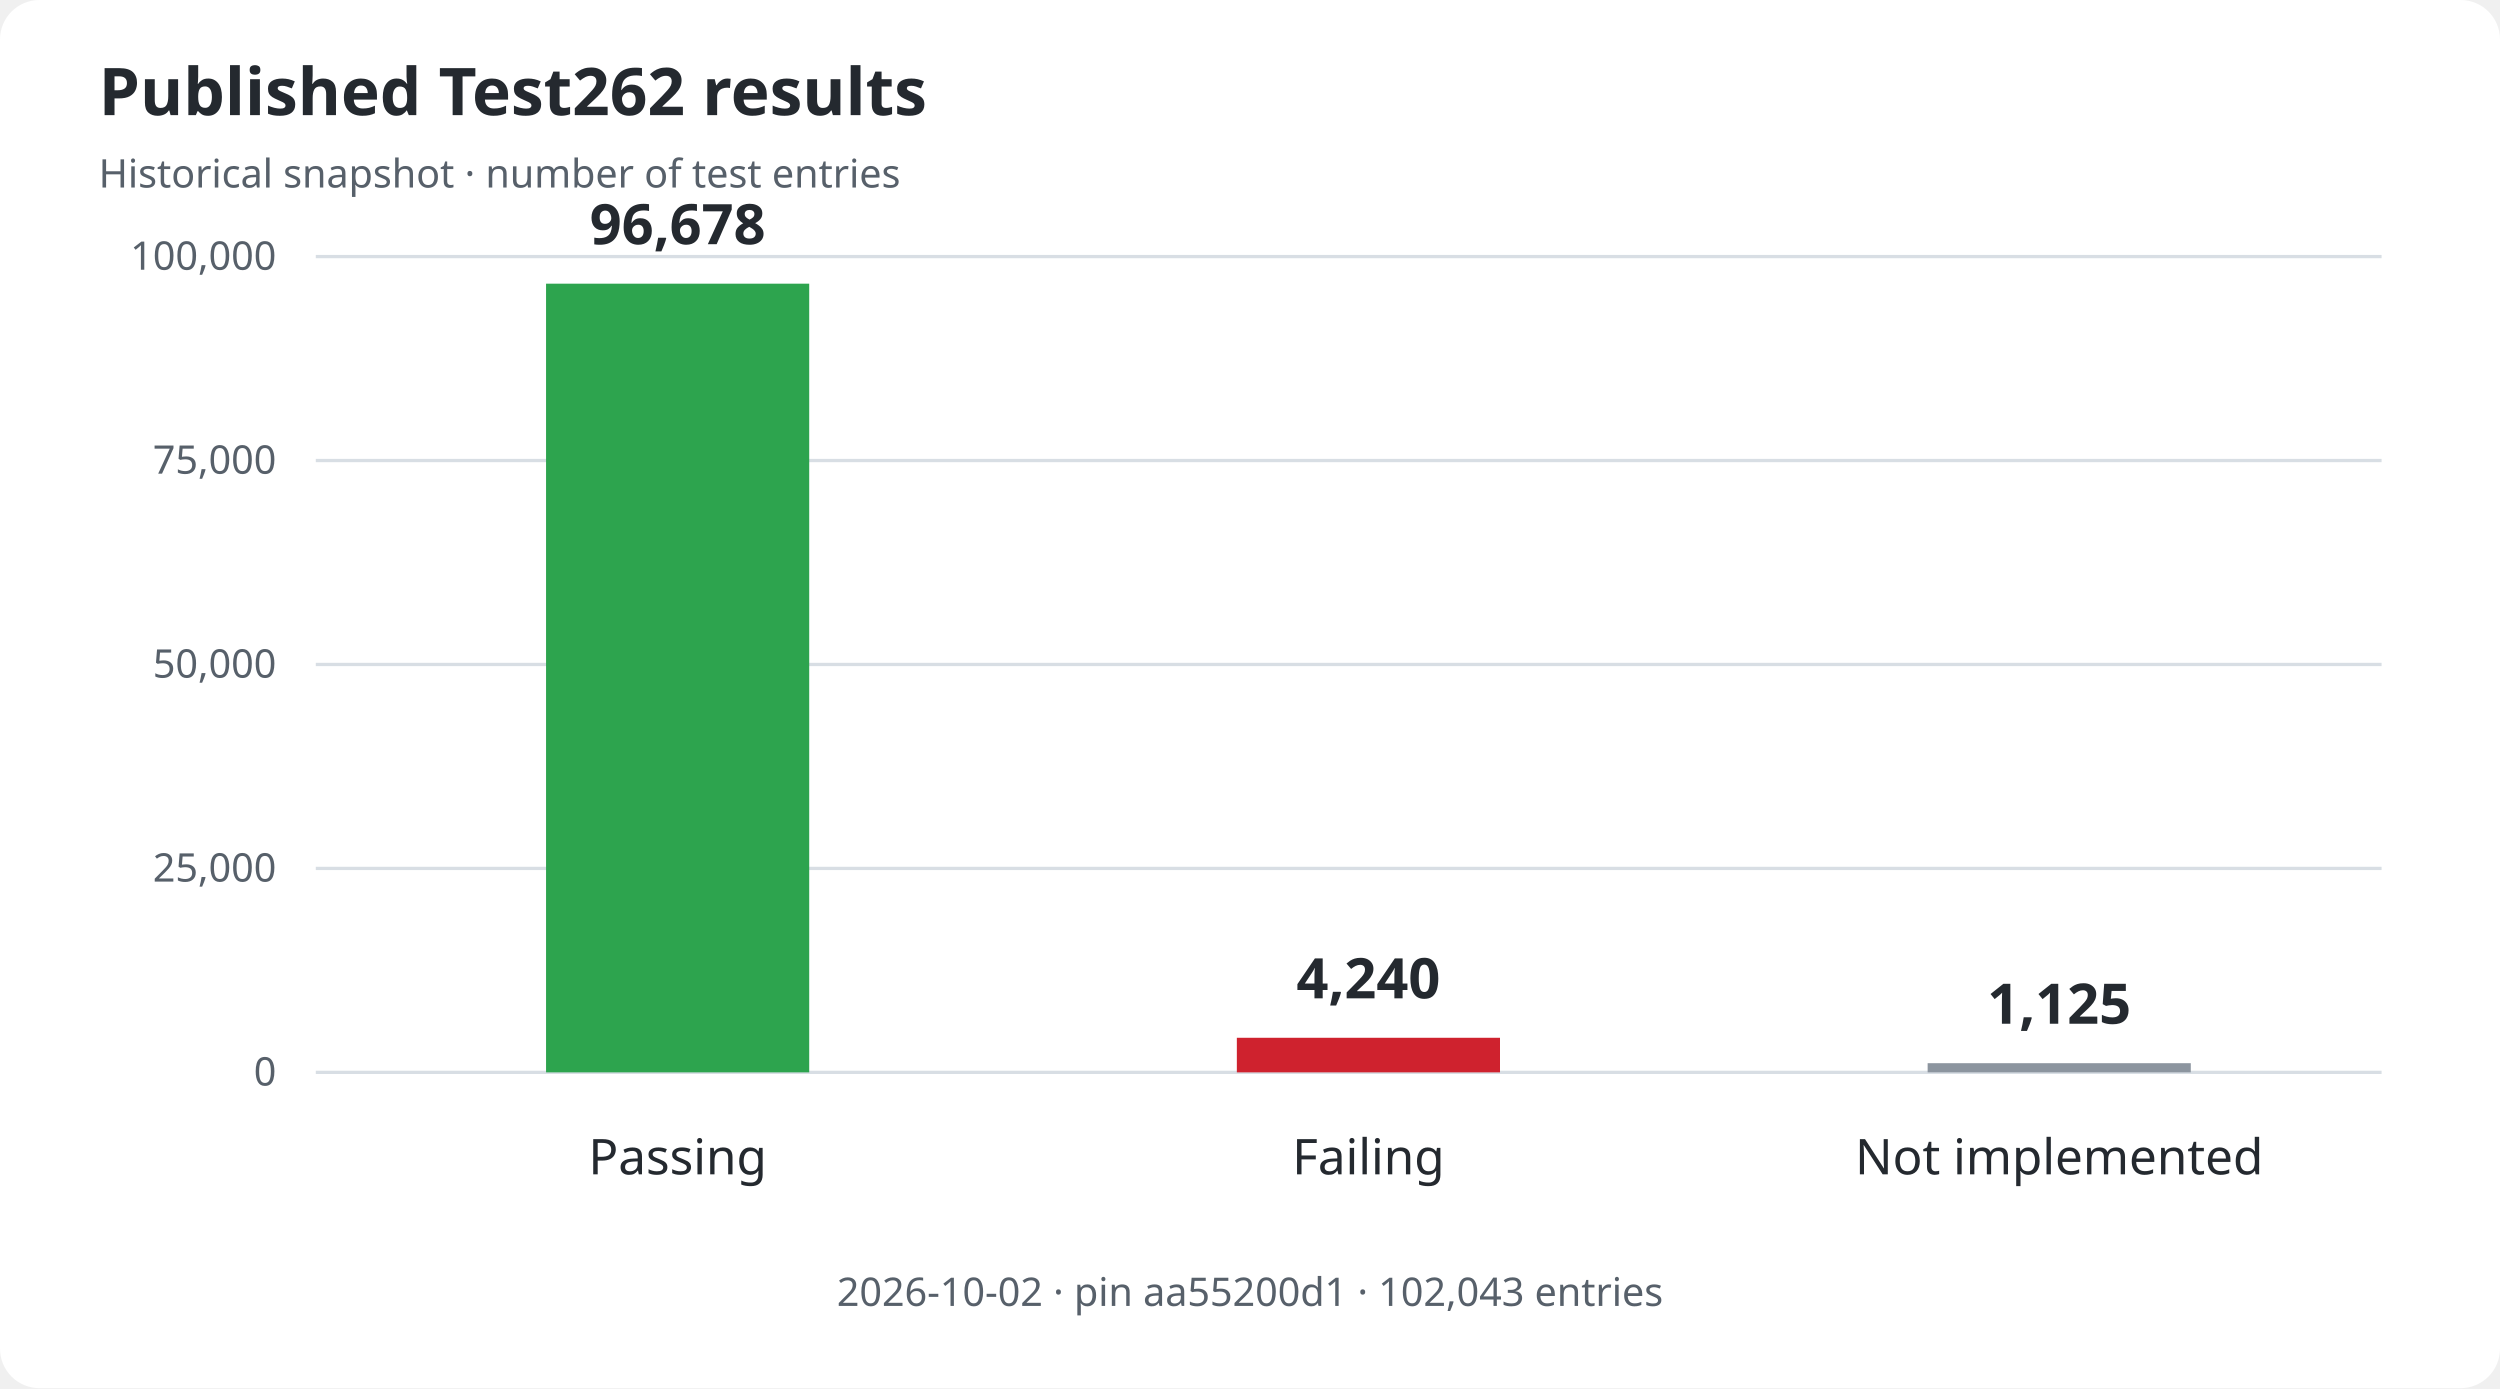
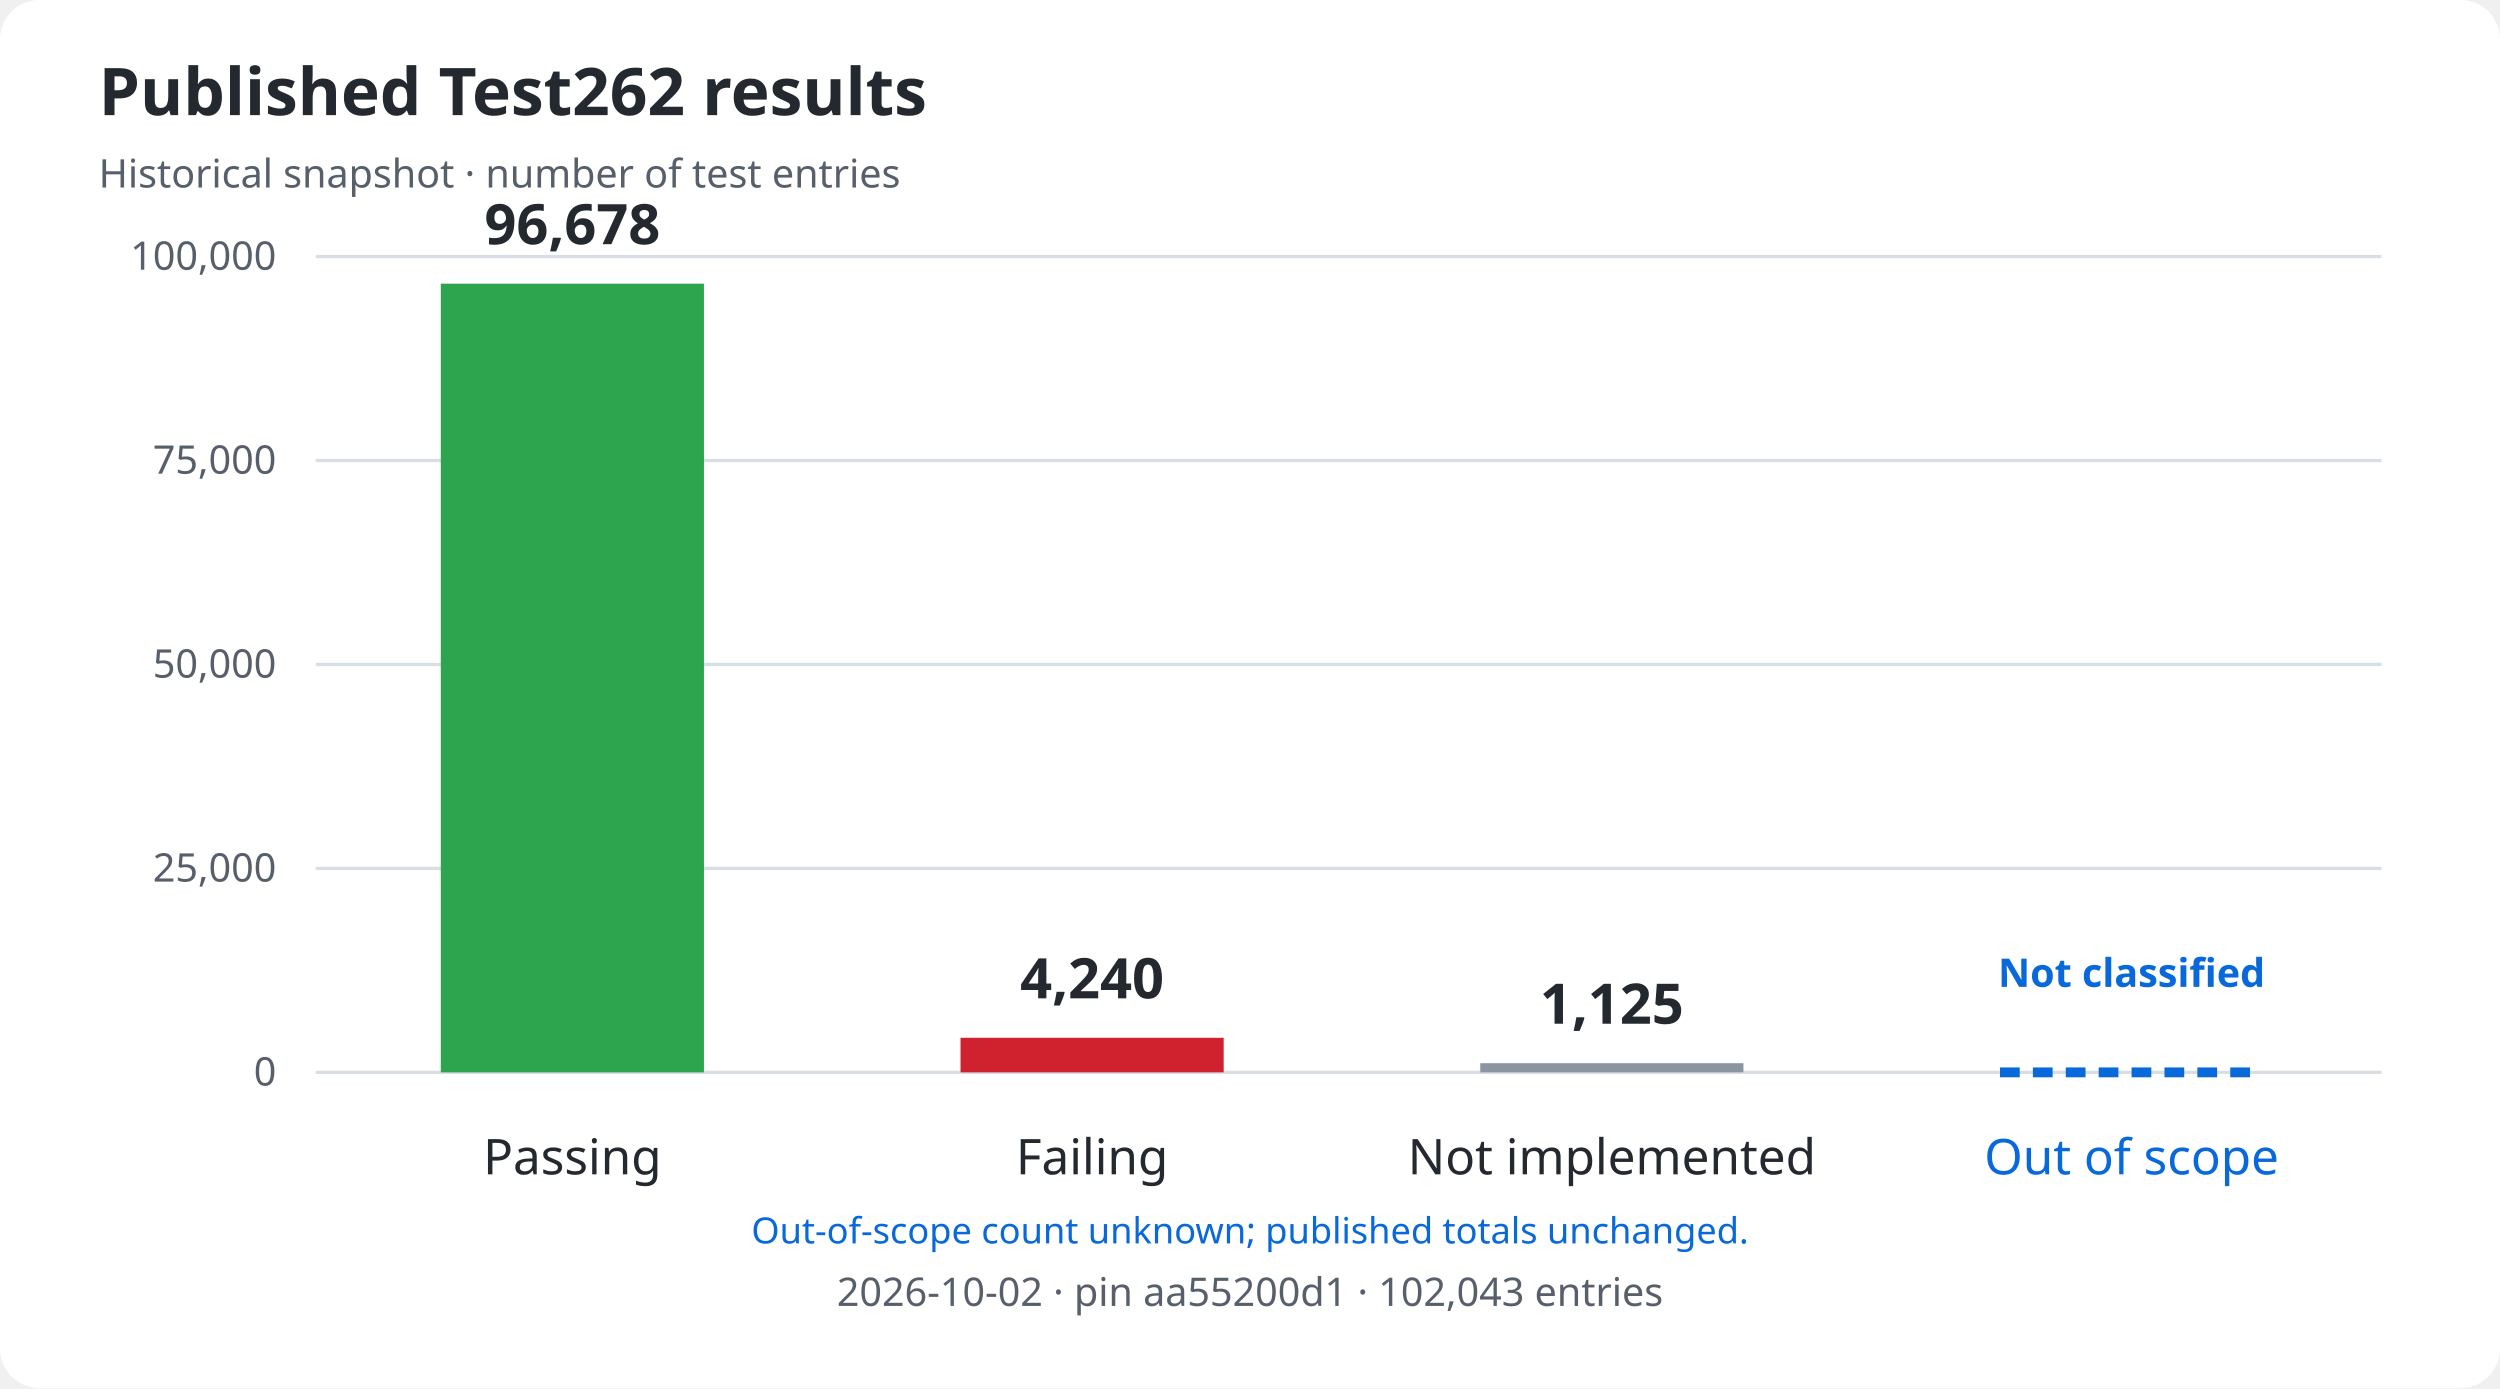
<svg xmlns="http://www.w3.org/2000/svg" viewBox="0 0 760 422" role="img" aria-labelledby="title description">
  <rect width="760" height="422" rx="12" fill="#ffffff" />
  <g font-family="system-ui, sans-serif" fill="#24292f">
    <text x="30" y="35" font-size="20" font-weight="600">Published Test262 results</text>
    <text x="30" y="57" font-size="12" fill="#57606a">Historical snapshot · number of test entries</text>
    <path d="M 96 326 H 724" stroke="#d8dee4" stroke-width="1" />
    <text x="84" y="330" text-anchor="end" font-size="12" fill="#57606a">0</text>
    <path d="M 96 264 H 724" stroke="#d8dee4" stroke-width="1" />
    <text x="84" y="268" text-anchor="end" font-size="12" fill="#57606a">25,000</text>
    <path d="M 96 202 H 724" stroke="#d8dee4" stroke-width="1" />
    <text x="84" y="206" text-anchor="end" font-size="12" fill="#57606a">50,000</text>
    <path d="M 96 140 H 724" stroke="#d8dee4" stroke-width="1" />
    <text x="84" y="144" text-anchor="end" font-size="12" fill="#57606a">75,000</text>
    <path d="M 96 78 H 724" stroke="#d8dee4" stroke-width="1" />
    <text x="84" y="82" text-anchor="end" font-size="12" fill="#57606a">100,000</text>
-     <rect id="passing" data-count="96678" x="166" y="86.239" width="80" height="239.761" fill="#2da44e" />
-     <text x="206" y="74.239" text-anchor="middle" font-size="17" font-weight="600">96,678</text>
-     <text x="206" y="357" text-anchor="middle" font-size="15">Passing</text>
-     <rect id="failing" data-count="4240" x="376" y="315.485" width="80" height="10.515" fill="#cf222e" />
-     <text x="416" y="303.485" text-anchor="middle" font-size="17" font-weight="600">4,240</text>
-     <text x="416" y="357" text-anchor="middle" font-size="15">Failing</text>
-     <rect id="not-implemented" data-count="1125" x="586" y="323.21" width="80" height="2.79" fill="#8c959f" />
-     <text x="626" y="311.21" text-anchor="middle" font-size="17" font-weight="600">1,125</text>
-     <text x="626" y="357" text-anchor="middle" font-size="15">Not implemented</text>
+     <rect id="passing" data-count="96678" x="134" y="86.239" width="80" height="239.761" fill="#2da44e" />
+     <text x="174" y="74.239" text-anchor="middle" font-size="17" font-weight="600">96,678</text>
+     <text x="174" y="357" text-anchor="middle" font-size="15">Passing</text>
+     <rect id="failing" data-count="4240" x="292" y="315.485" width="80" height="10.515" fill="#cf222e" />
+     <text x="332" y="303.485" text-anchor="middle" font-size="17" font-weight="600">4,240</text>
+     <text x="332" y="357" text-anchor="middle" font-size="15">Failing</text>
+     <rect id="not-implemented" data-count="1125" x="450" y="323.21" width="80" height="2.79" fill="#8c959f" />
+     <text x="490" y="311.21" text-anchor="middle" font-size="17" font-weight="600">1,125</text>
+     <text x="490" y="357" text-anchor="middle" font-size="15">Not implemented</text>
+     <g id="out-of-scope" data-status="unclassified" fill="#0969da">
+       <text x="648" y="300" text-anchor="middle" font-size="12" font-weight="600">Not classified</text>
+       <path d="M 608 326 H 688" stroke="#0969da" stroke-width="3" stroke-dasharray="6 4" />
+       <text x="648" y="357" text-anchor="middle" font-size="15">Out of scope</text>
+     </g>
+     <text x="380" y="378" text-anchor="middle" font-size="11" fill="#0969da">Out-of-scope count unknown; published totals unchanged.</text>
    <text x="380" y="397" text-anchor="middle" font-size="12" fill="#57606a">2026-10-02 · pin aa55200d1 · 102,043 entries</text>
  </g>
</svg>
